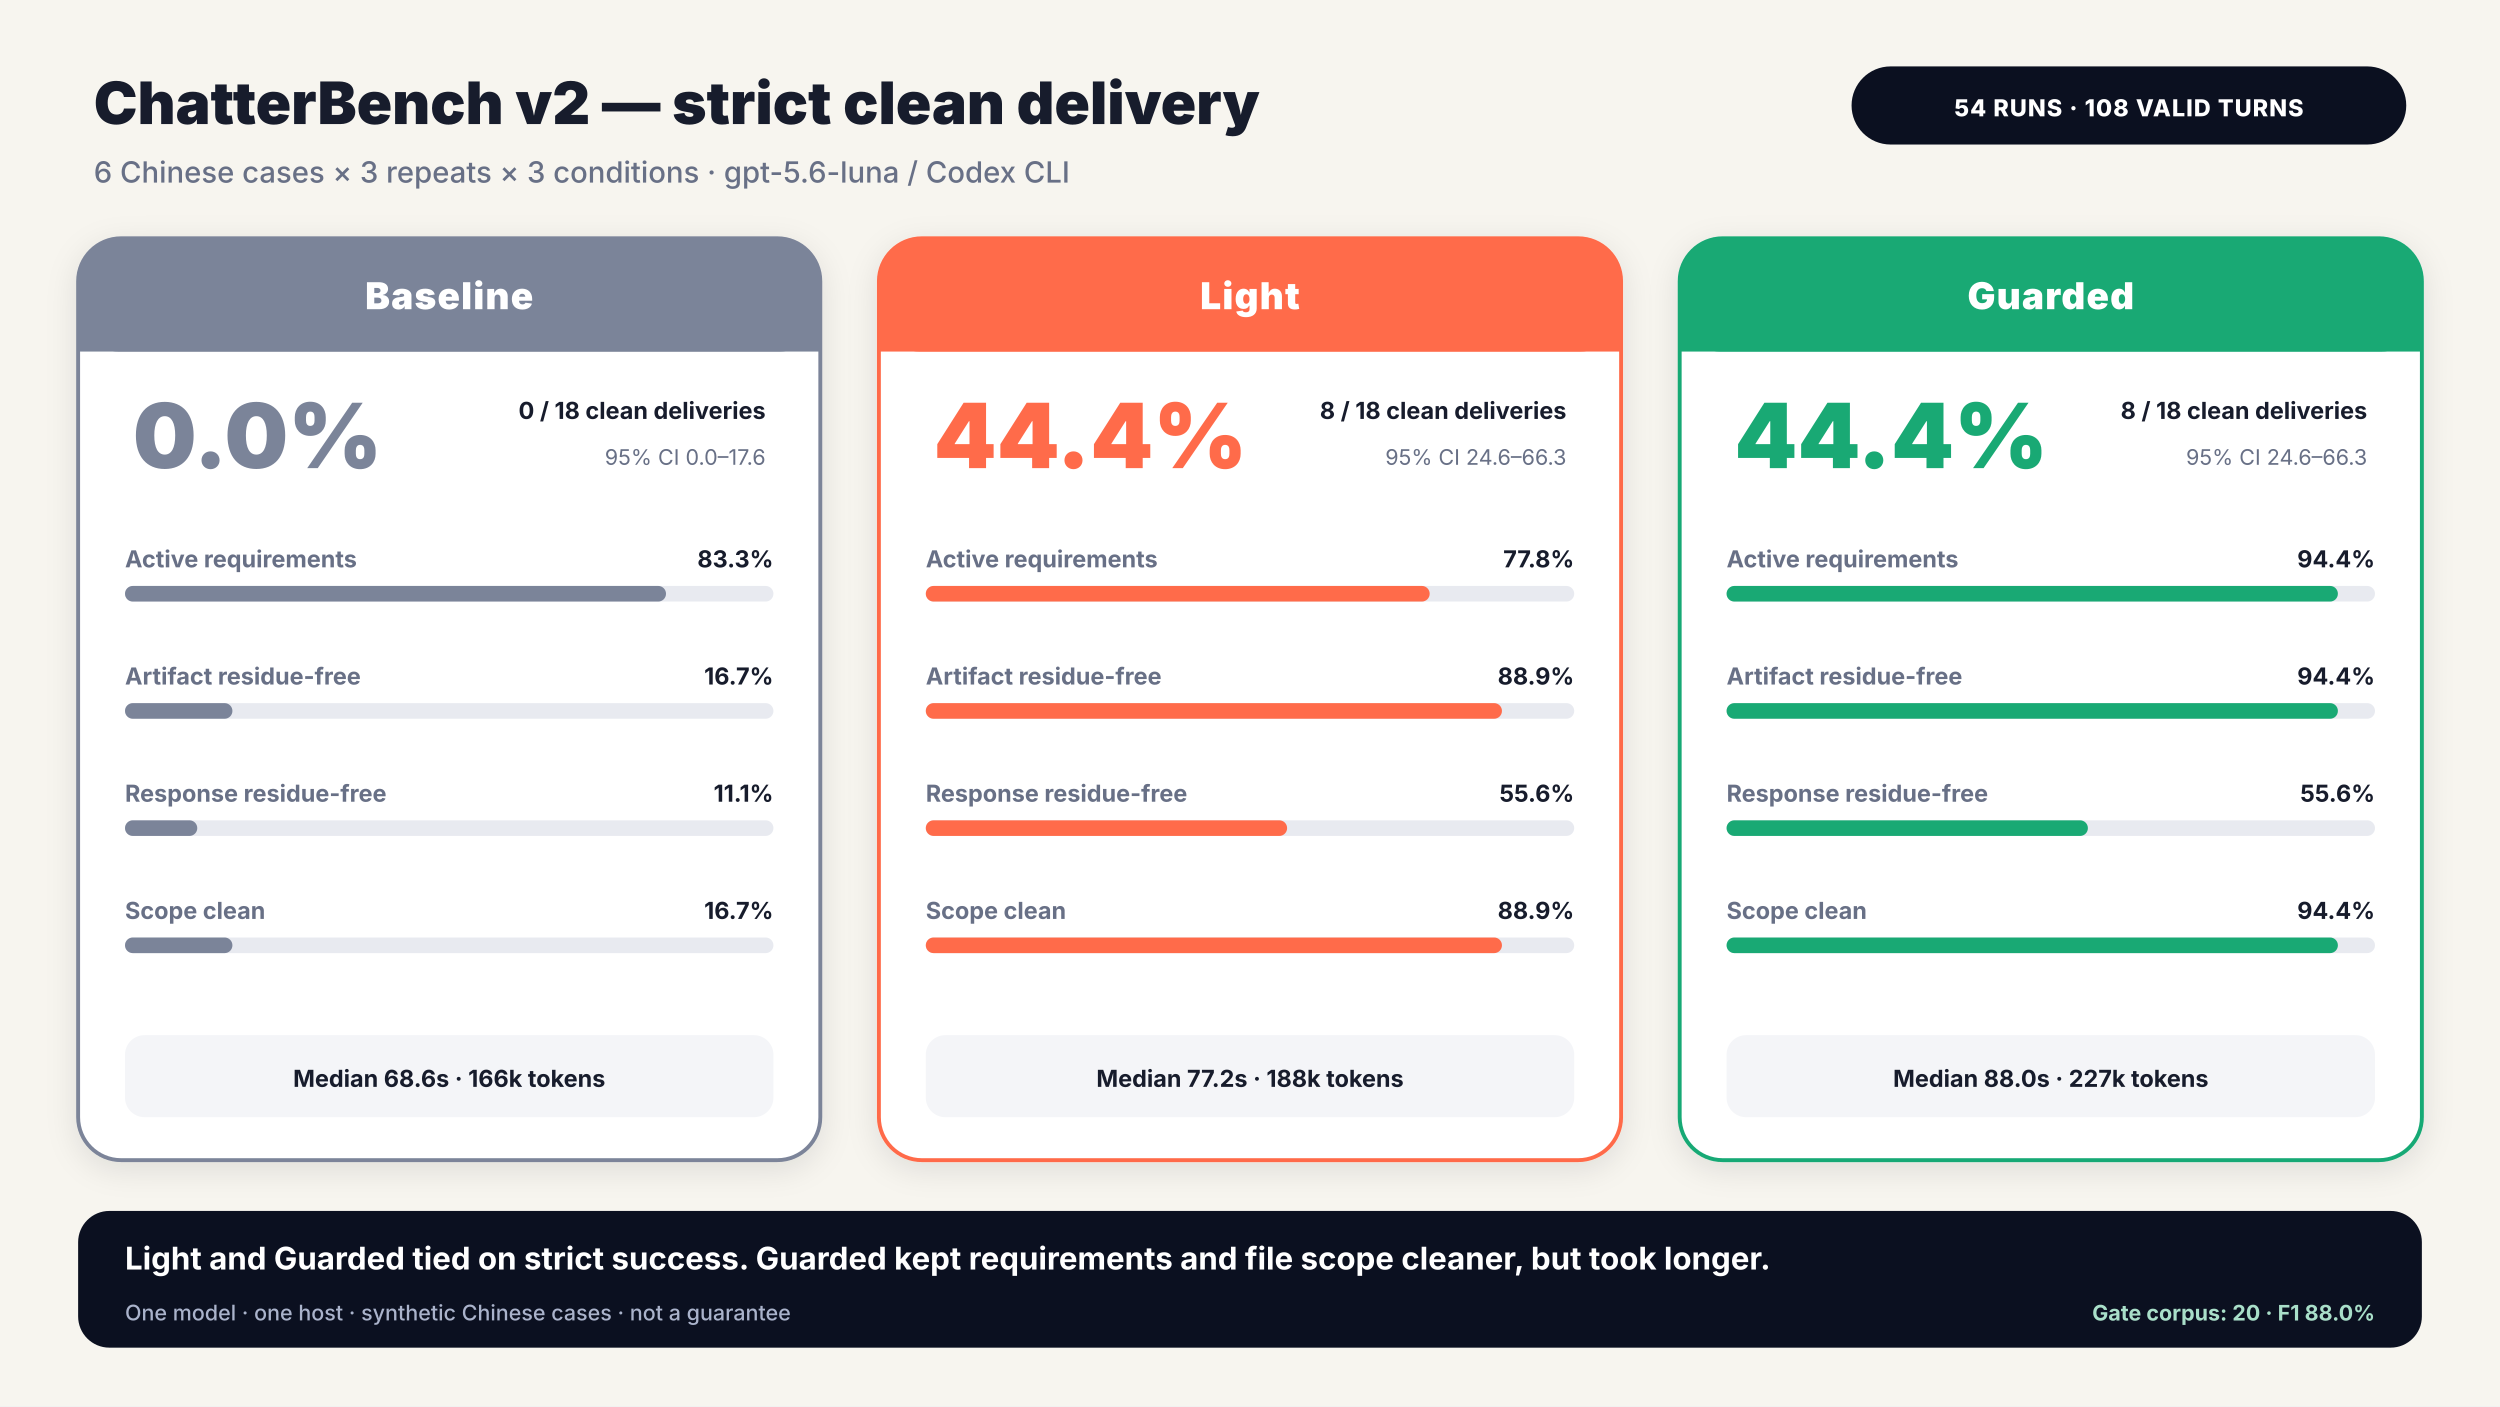
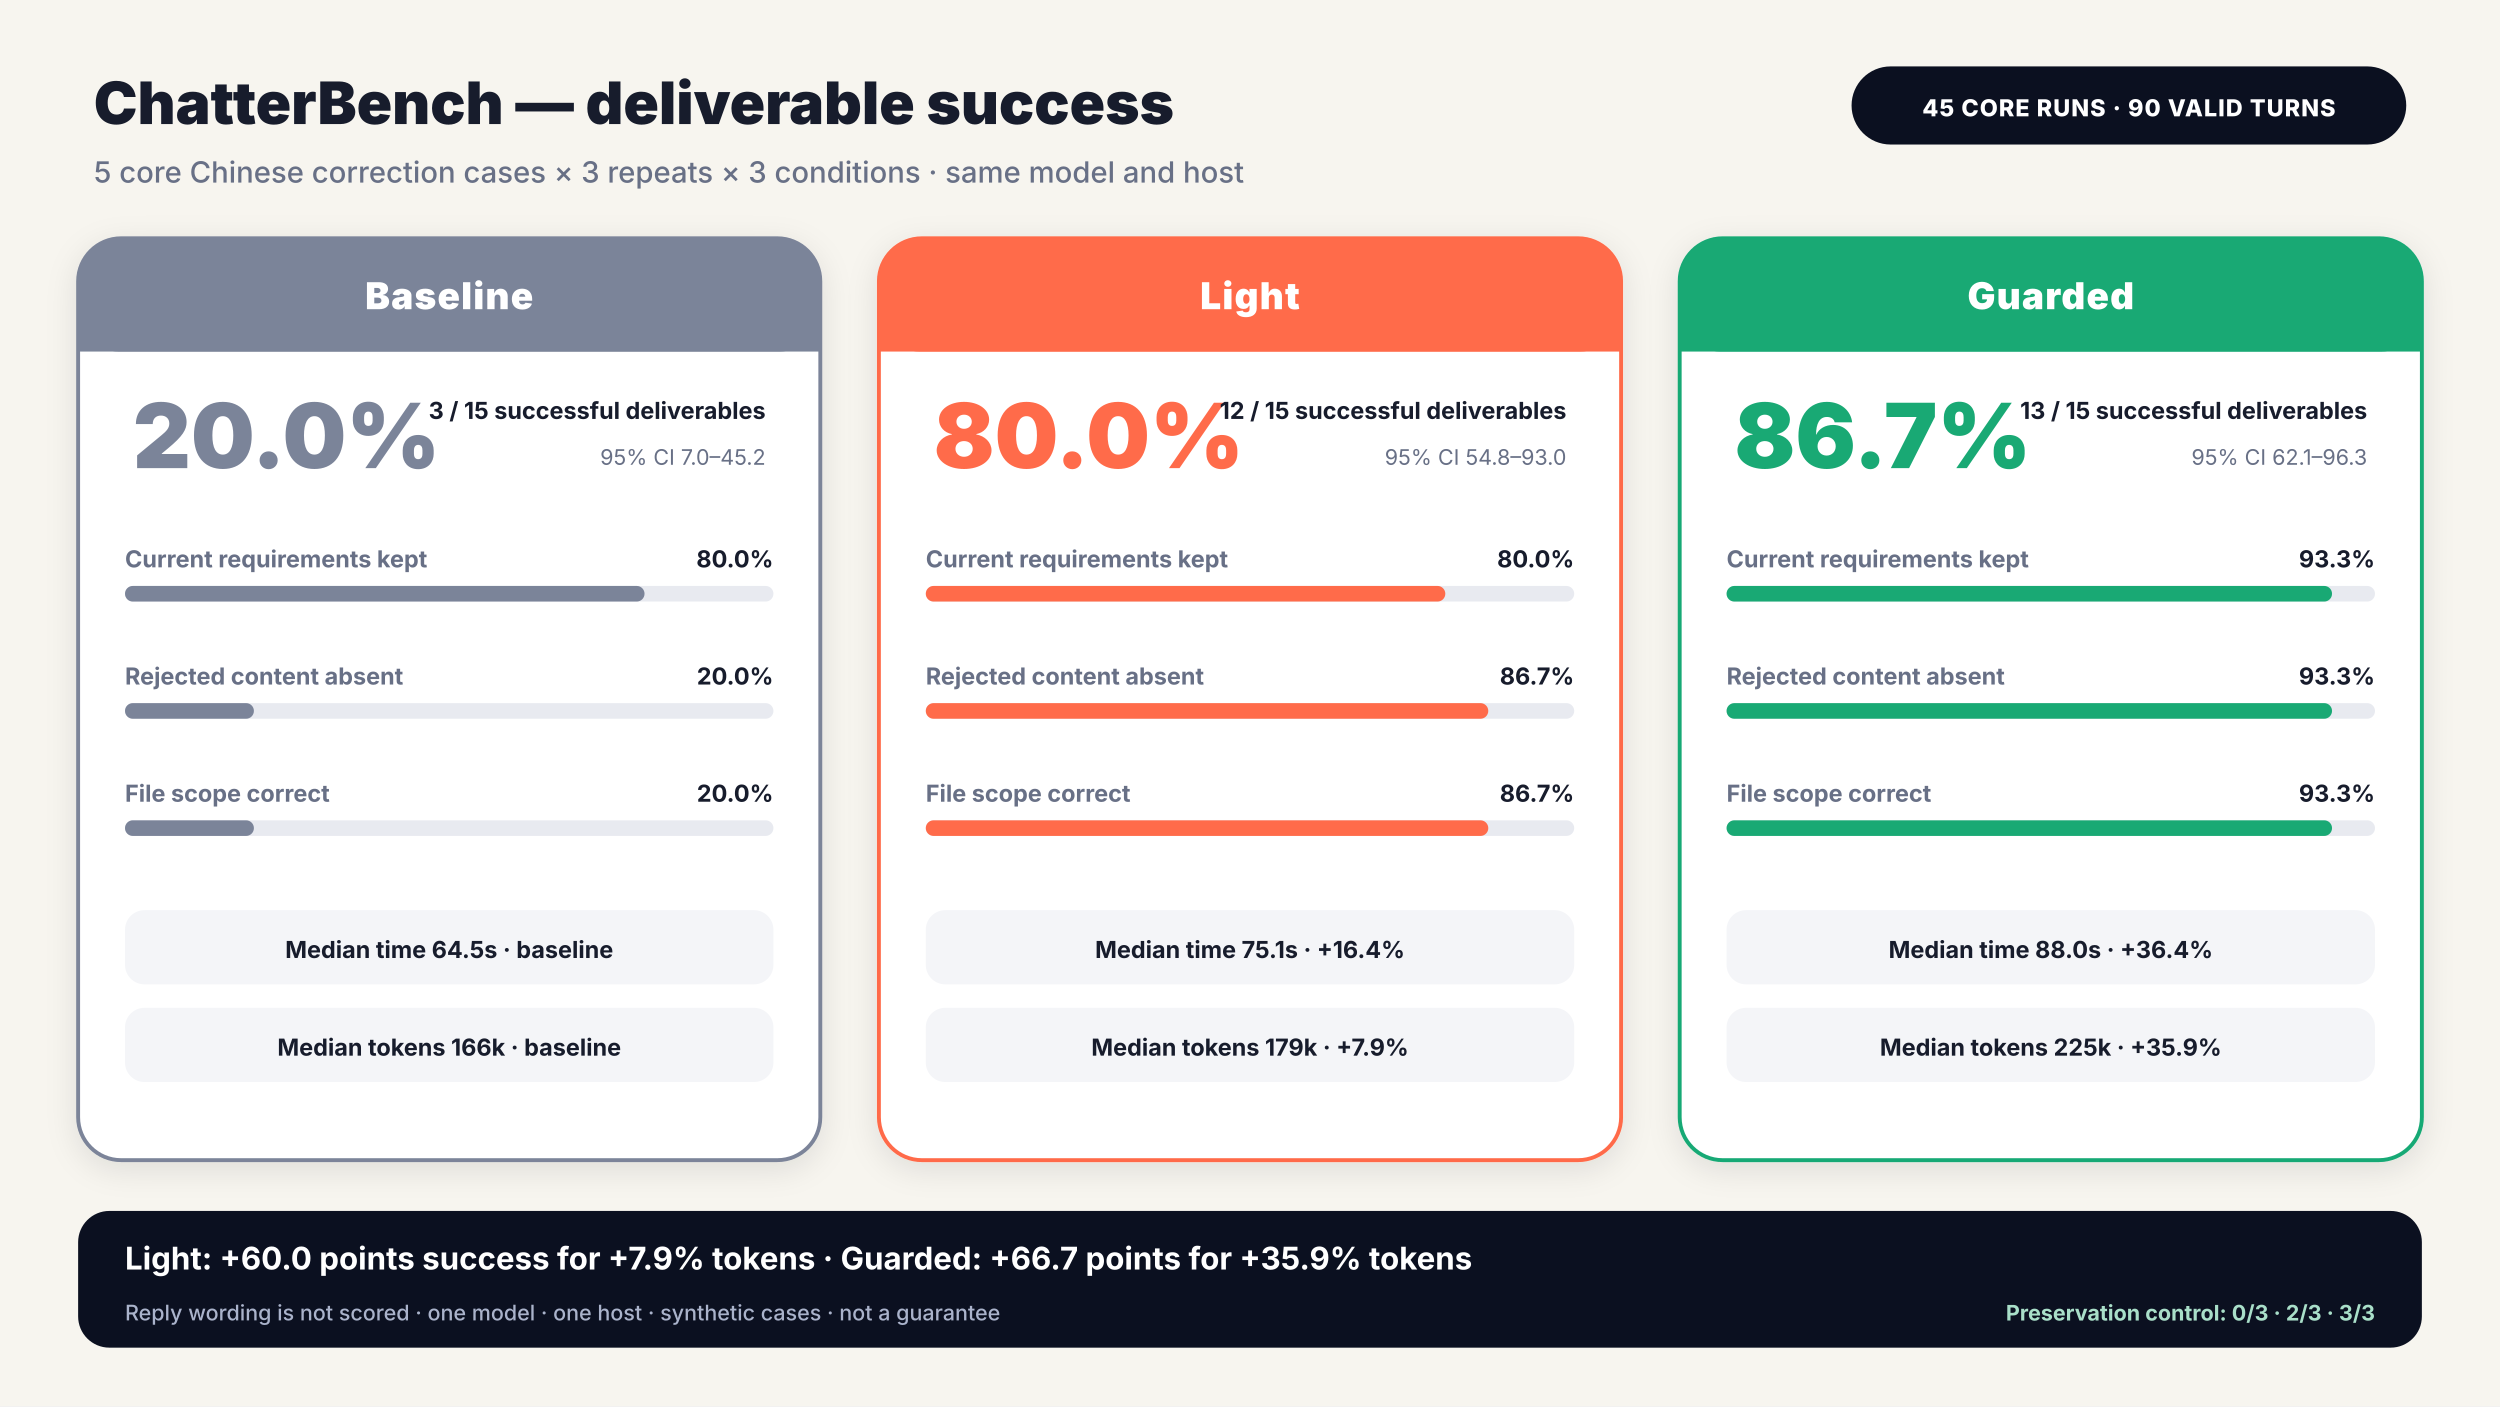
<svg xmlns="http://www.w3.org/2000/svg" viewBox="0 0 1280 720" width="1280" height="720" role="img">
  <defs>
    <linearGradient id="hero-bg" x1="0" y1="0" x2="1" y2="1">
      <stop offset="0" stop-color="#0B1020" />
      <stop offset="1" stop-color="#1B2340" />
    </linearGradient>
    <filter id="shadow" x="-8%" y="-8%" width="116%" height="116%">
      <feDropShadow dx="0" dy="4" stdDeviation="8" flood-color="#0B1020" flood-opacity="0.10" />
    </filter>
    <marker id="arrow-coral" markerWidth="10" markerHeight="8" refX="9" refY="4" orient="auto">
      <polygon points="0 0, 10 4, 0 8" fill="#FF6B4A" />
    </marker>
    <marker id="arrow-green" markerWidth="10" markerHeight="8" refX="9" refY="4" orient="auto">
      <polygon points="0 0, 10 4, 0 8" fill="#19A974" />
    </marker>
  </defs>
  <rect width="1280" height="720" fill="#F7F5EF" />
-   <text x="48" y="52" fill="#171C2C" font-family="Inter,-apple-system,BlinkMacSystemFont,'Segoe UI','PingFang SC','Microsoft YaHei',sans-serif" font-size="30" font-weight="850" text-anchor="start" dominant-baseline="middle" opacity="1" letter-spacing="0">ChatterBench v2 — strict clean delivery</text>
-   <text x="48" y="88" fill="#687086" font-family="Inter,-apple-system,BlinkMacSystemFont,'Segoe UI','PingFang SC','Microsoft YaHei',sans-serif" font-size="15" font-weight="500" text-anchor="start" dominant-baseline="middle" opacity="1" letter-spacing="0">6 Chinese cases × 3 repeats × 3 conditions · gpt-5.6-luna / Codex CLI</text>
+   <text x="48" y="52" fill="#171C2C" font-family="Inter,-apple-system,BlinkMacSystemFont,'Segoe UI','PingFang SC','Microsoft YaHei',sans-serif" font-size="30" font-weight="850" text-anchor="start" dominant-baseline="middle" opacity="1" letter-spacing="0">ChatterBench — deliverable success</text>
+   <text x="48" y="88" fill="#687086" font-family="Inter,-apple-system,BlinkMacSystemFont,'Segoe UI','PingFang SC','Microsoft YaHei',sans-serif" font-size="15" font-weight="500" text-anchor="start" dominant-baseline="middle" opacity="1" letter-spacing="0">5 core Chinese correction cases × 3 repeats × 3 conditions · same model and host</text>
  <rect x="948" y="34" width="284" height="40" rx="20" fill="#0B1020" opacity="1" />
-   <text x="1090" y="55" fill="#FFFFFF" font-family="Inter,-apple-system,BlinkMacSystemFont,'Segoe UI','PingFang SC','Microsoft YaHei',sans-serif" font-size="12" font-weight="800" text-anchor="middle" dominant-baseline="middle" opacity="1" letter-spacing="0.5">54 RUNS · 108 VALID TURNS</text>
+   <text x="1090" y="55" fill="#FFFFFF" font-family="Inter,-apple-system,BlinkMacSystemFont,'Segoe UI','PingFang SC','Microsoft YaHei',sans-serif" font-size="12" font-weight="800" text-anchor="middle" dominant-baseline="middle" opacity="1" letter-spacing="0.5">45 CORE RUNS · 90 VALID TURNS</text>
  <rect x="40" y="122" width="380" height="472" rx="22" fill="#FFFFFF" opacity="1" stroke="#7B8499" stroke-width="2" filter="url(#shadow)" />
  <rect x="40" y="122" width="380" height="58" rx="21" fill="#7B8499" opacity="1" />
  <rect x="40" y="158" width="380" height="22" fill="#7B8499" />
  <text x="230" y="151" fill="#FFFFFF" font-family="Inter,-apple-system,BlinkMacSystemFont,'Segoe UI','PingFang SC','Microsoft YaHei',sans-serif" font-size="19" font-weight="850" text-anchor="middle" dominant-baseline="middle" opacity="1" letter-spacing="0.6">Baseline</text>
-   <text x="68" y="222" fill="#7B8499" font-family="Inter,-apple-system,BlinkMacSystemFont,'Segoe UI','PingFang SC','Microsoft YaHei',sans-serif" font-size="46" font-weight="900" text-anchor="start" dominant-baseline="middle" opacity="1" letter-spacing="0">0.0%</text>
-   <text x="392" y="210" fill="#171C2C" font-family="Inter,-apple-system,BlinkMacSystemFont,'Segoe UI','PingFang SC','Microsoft YaHei',sans-serif" font-size="12" font-weight="700" text-anchor="end" dominant-baseline="middle" opacity="1" letter-spacing="0">0 / 18 clean deliveries</text>
-   <text x="392" y="234" fill="#687086" font-family="Inter,-apple-system,BlinkMacSystemFont,'Segoe UI','PingFang SC','Microsoft YaHei',sans-serif" font-size="11" font-weight="400" text-anchor="end" dominant-baseline="middle" opacity="1" letter-spacing="0">95% CI 0.0–17.6</text>
-   <text x="64" y="286" fill="#687086" font-family="Inter,-apple-system,BlinkMacSystemFont,'Segoe UI','PingFang SC','Microsoft YaHei',sans-serif" font-size="12" font-weight="650" text-anchor="start" dominant-baseline="middle" opacity="1" letter-spacing="0">Active requirements</text>
-   <text x="396" y="286" fill="#171C2C" font-family="Inter,-apple-system,BlinkMacSystemFont,'Segoe UI','PingFang SC','Microsoft YaHei',sans-serif" font-size="12" font-weight="750" text-anchor="end" dominant-baseline="middle" opacity="1" letter-spacing="0">83.3%</text>
+   <text x="68" y="222" fill="#7B8499" font-family="Inter,-apple-system,BlinkMacSystemFont,'Segoe UI','PingFang SC','Microsoft YaHei',sans-serif" font-size="46" font-weight="900" text-anchor="start" dominant-baseline="middle" opacity="1" letter-spacing="0">20.0%</text>
+   <text x="392" y="210" fill="#171C2C" font-family="Inter,-apple-system,BlinkMacSystemFont,'Segoe UI','PingFang SC','Microsoft YaHei',sans-serif" font-size="12" font-weight="700" text-anchor="end" dominant-baseline="middle" opacity="1" letter-spacing="0">3 / 15 successful deliverables</text>
+   <text x="392" y="234" fill="#687086" font-family="Inter,-apple-system,BlinkMacSystemFont,'Segoe UI','PingFang SC','Microsoft YaHei',sans-serif" font-size="11" font-weight="400" text-anchor="end" dominant-baseline="middle" opacity="1" letter-spacing="0">95% CI 7.0–45.2</text>
+   <text x="64" y="286" fill="#687086" font-family="Inter,-apple-system,BlinkMacSystemFont,'Segoe UI','PingFang SC','Microsoft YaHei',sans-serif" font-size="12" font-weight="650" text-anchor="start" dominant-baseline="middle" opacity="1" letter-spacing="0">Current requirements kept</text>
+   <text x="396" y="286" fill="#171C2C" font-family="Inter,-apple-system,BlinkMacSystemFont,'Segoe UI','PingFang SC','Microsoft YaHei',sans-serif" font-size="12" font-weight="750" text-anchor="end" dominant-baseline="middle" opacity="1" letter-spacing="0">80.0%</text>
  <rect x="64" y="300" width="332" height="8" rx="4" fill="#E8EAF0" opacity="1" />
-   <rect x="64" y="300" width="277" height="8" rx="4" fill="#7B8499" opacity="1" />
-   <text x="64" y="346" fill="#687086" font-family="Inter,-apple-system,BlinkMacSystemFont,'Segoe UI','PingFang SC','Microsoft YaHei',sans-serif" font-size="12" font-weight="650" text-anchor="start" dominant-baseline="middle" opacity="1" letter-spacing="0">Artifact residue-free</text>
-   <text x="396" y="346" fill="#171C2C" font-family="Inter,-apple-system,BlinkMacSystemFont,'Segoe UI','PingFang SC','Microsoft YaHei',sans-serif" font-size="12" font-weight="750" text-anchor="end" dominant-baseline="middle" opacity="1" letter-spacing="0">16.7%</text>
+   <rect x="64" y="300" width="266" height="8" rx="4" fill="#7B8499" opacity="1" />
+   <text x="64" y="346" fill="#687086" font-family="Inter,-apple-system,BlinkMacSystemFont,'Segoe UI','PingFang SC','Microsoft YaHei',sans-serif" font-size="12" font-weight="650" text-anchor="start" dominant-baseline="middle" opacity="1" letter-spacing="0">Rejected content absent</text>
+   <text x="396" y="346" fill="#171C2C" font-family="Inter,-apple-system,BlinkMacSystemFont,'Segoe UI','PingFang SC','Microsoft YaHei',sans-serif" font-size="12" font-weight="750" text-anchor="end" dominant-baseline="middle" opacity="1" letter-spacing="0">20.0%</text>
  <rect x="64" y="360" width="332" height="8" rx="4" fill="#E8EAF0" opacity="1" />
-   <rect x="64" y="360" width="55" height="8" rx="4" fill="#7B8499" opacity="1" />
-   <text x="64" y="406" fill="#687086" font-family="Inter,-apple-system,BlinkMacSystemFont,'Segoe UI','PingFang SC','Microsoft YaHei',sans-serif" font-size="12" font-weight="650" text-anchor="start" dominant-baseline="middle" opacity="1" letter-spacing="0">Response residue-free</text>
-   <text x="396" y="406" fill="#171C2C" font-family="Inter,-apple-system,BlinkMacSystemFont,'Segoe UI','PingFang SC','Microsoft YaHei',sans-serif" font-size="12" font-weight="750" text-anchor="end" dominant-baseline="middle" opacity="1" letter-spacing="0">11.1%</text>
+   <rect x="64" y="360" width="66" height="8" rx="4" fill="#7B8499" opacity="1" />
+   <text x="64" y="406" fill="#687086" font-family="Inter,-apple-system,BlinkMacSystemFont,'Segoe UI','PingFang SC','Microsoft YaHei',sans-serif" font-size="12" font-weight="650" text-anchor="start" dominant-baseline="middle" opacity="1" letter-spacing="0">File scope correct</text>
+   <text x="396" y="406" fill="#171C2C" font-family="Inter,-apple-system,BlinkMacSystemFont,'Segoe UI','PingFang SC','Microsoft YaHei',sans-serif" font-size="12" font-weight="750" text-anchor="end" dominant-baseline="middle" opacity="1" letter-spacing="0">20.0%</text>
  <rect x="64" y="420" width="332" height="8" rx="4" fill="#E8EAF0" opacity="1" />
-   <rect x="64" y="420" width="37" height="8" rx="4" fill="#7B8499" opacity="1" />
-   <text x="64" y="466" fill="#687086" font-family="Inter,-apple-system,BlinkMacSystemFont,'Segoe UI','PingFang SC','Microsoft YaHei',sans-serif" font-size="12" font-weight="650" text-anchor="start" dominant-baseline="middle" opacity="1" letter-spacing="0">Scope clean</text>
-   <text x="396" y="466" fill="#171C2C" font-family="Inter,-apple-system,BlinkMacSystemFont,'Segoe UI','PingFang SC','Microsoft YaHei',sans-serif" font-size="12" font-weight="750" text-anchor="end" dominant-baseline="middle" opacity="1" letter-spacing="0">16.7%</text>
-   <rect x="64" y="480" width="332" height="8" rx="4" fill="#E8EAF0" opacity="1" />
-   <rect x="64" y="480" width="55" height="8" rx="4" fill="#7B8499" opacity="1" />
-   <rect x="64" y="530" width="332" height="42" rx="10" fill="#F4F5F8" opacity="1" />
-   <text x="230" y="552" fill="#171C2C" font-family="Inter,-apple-system,BlinkMacSystemFont,'Segoe UI','PingFang SC','Microsoft YaHei',sans-serif" font-size="12" font-weight="700" text-anchor="middle" dominant-baseline="middle" opacity="1" letter-spacing="0">Median 68.6s · 166k tokens</text>
+   <rect x="64" y="420" width="66" height="8" rx="4" fill="#7B8499" opacity="1" />
+   <rect x="64" y="466" width="332" height="38" rx="10" fill="#F4F5F8" opacity="1" />
+   <text x="230" y="486" fill="#171C2C" font-family="Inter,-apple-system,BlinkMacSystemFont,'Segoe UI','PingFang SC','Microsoft YaHei',sans-serif" font-size="12" font-weight="700" text-anchor="middle" dominant-baseline="middle" opacity="1" letter-spacing="0">Median time 64.5s · baseline</text>
+   <rect x="64" y="516" width="332" height="38" rx="10" fill="#F4F5F8" opacity="1" />
+   <text x="230" y="536" fill="#171C2C" font-family="Inter,-apple-system,BlinkMacSystemFont,'Segoe UI','PingFang SC','Microsoft YaHei',sans-serif" font-size="12" font-weight="700" text-anchor="middle" dominant-baseline="middle" opacity="1" letter-spacing="0">Median tokens 166k · baseline</text>
  <rect x="450" y="122" width="380" height="472" rx="22" fill="#FFFFFF" opacity="1" stroke="#FF6B4A" stroke-width="2" filter="url(#shadow)" />
  <rect x="450" y="122" width="380" height="58" rx="21" fill="#FF6B4A" opacity="1" />
  <rect x="450" y="158" width="380" height="22" fill="#FF6B4A" />
  <text x="640" y="151" fill="#FFFFFF" font-family="Inter,-apple-system,BlinkMacSystemFont,'Segoe UI','PingFang SC','Microsoft YaHei',sans-serif" font-size="19" font-weight="850" text-anchor="middle" dominant-baseline="middle" opacity="1" letter-spacing="0.6">Light</text>
-   <text x="478" y="222" fill="#FF6B4A" font-family="Inter,-apple-system,BlinkMacSystemFont,'Segoe UI','PingFang SC','Microsoft YaHei',sans-serif" font-size="46" font-weight="900" text-anchor="start" dominant-baseline="middle" opacity="1" letter-spacing="0">44.4%</text>
-   <text x="802" y="210" fill="#171C2C" font-family="Inter,-apple-system,BlinkMacSystemFont,'Segoe UI','PingFang SC','Microsoft YaHei',sans-serif" font-size="12" font-weight="700" text-anchor="end" dominant-baseline="middle" opacity="1" letter-spacing="0">8 / 18 clean deliveries</text>
-   <text x="802" y="234" fill="#687086" font-family="Inter,-apple-system,BlinkMacSystemFont,'Segoe UI','PingFang SC','Microsoft YaHei',sans-serif" font-size="11" font-weight="400" text-anchor="end" dominant-baseline="middle" opacity="1" letter-spacing="0">95% CI 24.6–66.3</text>
-   <text x="474" y="286" fill="#687086" font-family="Inter,-apple-system,BlinkMacSystemFont,'Segoe UI','PingFang SC','Microsoft YaHei',sans-serif" font-size="12" font-weight="650" text-anchor="start" dominant-baseline="middle" opacity="1" letter-spacing="0">Active requirements</text>
-   <text x="806" y="286" fill="#171C2C" font-family="Inter,-apple-system,BlinkMacSystemFont,'Segoe UI','PingFang SC','Microsoft YaHei',sans-serif" font-size="12" font-weight="750" text-anchor="end" dominant-baseline="middle" opacity="1" letter-spacing="0">77.8%</text>
+   <text x="478" y="222" fill="#FF6B4A" font-family="Inter,-apple-system,BlinkMacSystemFont,'Segoe UI','PingFang SC','Microsoft YaHei',sans-serif" font-size="46" font-weight="900" text-anchor="start" dominant-baseline="middle" opacity="1" letter-spacing="0">80.0%</text>
+   <text x="802" y="210" fill="#171C2C" font-family="Inter,-apple-system,BlinkMacSystemFont,'Segoe UI','PingFang SC','Microsoft YaHei',sans-serif" font-size="12" font-weight="700" text-anchor="end" dominant-baseline="middle" opacity="1" letter-spacing="0">12 / 15 successful deliverables</text>
+   <text x="802" y="234" fill="#687086" font-family="Inter,-apple-system,BlinkMacSystemFont,'Segoe UI','PingFang SC','Microsoft YaHei',sans-serif" font-size="11" font-weight="400" text-anchor="end" dominant-baseline="middle" opacity="1" letter-spacing="0">95% CI 54.8–93.0</text>
+   <text x="474" y="286" fill="#687086" font-family="Inter,-apple-system,BlinkMacSystemFont,'Segoe UI','PingFang SC','Microsoft YaHei',sans-serif" font-size="12" font-weight="650" text-anchor="start" dominant-baseline="middle" opacity="1" letter-spacing="0">Current requirements kept</text>
+   <text x="806" y="286" fill="#171C2C" font-family="Inter,-apple-system,BlinkMacSystemFont,'Segoe UI','PingFang SC','Microsoft YaHei',sans-serif" font-size="12" font-weight="750" text-anchor="end" dominant-baseline="middle" opacity="1" letter-spacing="0">80.0%</text>
  <rect x="474" y="300" width="332" height="8" rx="4" fill="#E8EAF0" opacity="1" />
-   <rect x="474" y="300" width="258" height="8" rx="4" fill="#FF6B4A" opacity="1" />
-   <text x="474" y="346" fill="#687086" font-family="Inter,-apple-system,BlinkMacSystemFont,'Segoe UI','PingFang SC','Microsoft YaHei',sans-serif" font-size="12" font-weight="650" text-anchor="start" dominant-baseline="middle" opacity="1" letter-spacing="0">Artifact residue-free</text>
-   <text x="806" y="346" fill="#171C2C" font-family="Inter,-apple-system,BlinkMacSystemFont,'Segoe UI','PingFang SC','Microsoft YaHei',sans-serif" font-size="12" font-weight="750" text-anchor="end" dominant-baseline="middle" opacity="1" letter-spacing="0">88.9%</text>
+   <rect x="474" y="300" width="266" height="8" rx="4" fill="#FF6B4A" opacity="1" />
+   <text x="474" y="346" fill="#687086" font-family="Inter,-apple-system,BlinkMacSystemFont,'Segoe UI','PingFang SC','Microsoft YaHei',sans-serif" font-size="12" font-weight="650" text-anchor="start" dominant-baseline="middle" opacity="1" letter-spacing="0">Rejected content absent</text>
+   <text x="806" y="346" fill="#171C2C" font-family="Inter,-apple-system,BlinkMacSystemFont,'Segoe UI','PingFang SC','Microsoft YaHei',sans-serif" font-size="12" font-weight="750" text-anchor="end" dominant-baseline="middle" opacity="1" letter-spacing="0">86.7%</text>
  <rect x="474" y="360" width="332" height="8" rx="4" fill="#E8EAF0" opacity="1" />
-   <rect x="474" y="360" width="295" height="8" rx="4" fill="#FF6B4A" opacity="1" />
-   <text x="474" y="406" fill="#687086" font-family="Inter,-apple-system,BlinkMacSystemFont,'Segoe UI','PingFang SC','Microsoft YaHei',sans-serif" font-size="12" font-weight="650" text-anchor="start" dominant-baseline="middle" opacity="1" letter-spacing="0">Response residue-free</text>
-   <text x="806" y="406" fill="#171C2C" font-family="Inter,-apple-system,BlinkMacSystemFont,'Segoe UI','PingFang SC','Microsoft YaHei',sans-serif" font-size="12" font-weight="750" text-anchor="end" dominant-baseline="middle" opacity="1" letter-spacing="0">55.6%</text>
+   <rect x="474" y="360" width="288" height="8" rx="4" fill="#FF6B4A" opacity="1" />
+   <text x="474" y="406" fill="#687086" font-family="Inter,-apple-system,BlinkMacSystemFont,'Segoe UI','PingFang SC','Microsoft YaHei',sans-serif" font-size="12" font-weight="650" text-anchor="start" dominant-baseline="middle" opacity="1" letter-spacing="0">File scope correct</text>
+   <text x="806" y="406" fill="#171C2C" font-family="Inter,-apple-system,BlinkMacSystemFont,'Segoe UI','PingFang SC','Microsoft YaHei',sans-serif" font-size="12" font-weight="750" text-anchor="end" dominant-baseline="middle" opacity="1" letter-spacing="0">86.7%</text>
  <rect x="474" y="420" width="332" height="8" rx="4" fill="#E8EAF0" opacity="1" />
-   <rect x="474" y="420" width="185" height="8" rx="4" fill="#FF6B4A" opacity="1" />
-   <text x="474" y="466" fill="#687086" font-family="Inter,-apple-system,BlinkMacSystemFont,'Segoe UI','PingFang SC','Microsoft YaHei',sans-serif" font-size="12" font-weight="650" text-anchor="start" dominant-baseline="middle" opacity="1" letter-spacing="0">Scope clean</text>
-   <text x="806" y="466" fill="#171C2C" font-family="Inter,-apple-system,BlinkMacSystemFont,'Segoe UI','PingFang SC','Microsoft YaHei',sans-serif" font-size="12" font-weight="750" text-anchor="end" dominant-baseline="middle" opacity="1" letter-spacing="0">88.9%</text>
-   <rect x="474" y="480" width="332" height="8" rx="4" fill="#E8EAF0" opacity="1" />
-   <rect x="474" y="480" width="295" height="8" rx="4" fill="#FF6B4A" opacity="1" />
-   <rect x="474" y="530" width="332" height="42" rx="10" fill="#F4F5F8" opacity="1" />
-   <text x="640" y="552" fill="#171C2C" font-family="Inter,-apple-system,BlinkMacSystemFont,'Segoe UI','PingFang SC','Microsoft YaHei',sans-serif" font-size="12" font-weight="700" text-anchor="middle" dominant-baseline="middle" opacity="1" letter-spacing="0">Median 77.2s · 188k tokens</text>
+   <rect x="474" y="420" width="288" height="8" rx="4" fill="#FF6B4A" opacity="1" />
+   <rect x="474" y="466" width="332" height="38" rx="10" fill="#F4F5F8" opacity="1" />
+   <text x="640" y="486" fill="#171C2C" font-family="Inter,-apple-system,BlinkMacSystemFont,'Segoe UI','PingFang SC','Microsoft YaHei',sans-serif" font-size="12" font-weight="700" text-anchor="middle" dominant-baseline="middle" opacity="1" letter-spacing="0">Median time 75.1s · +16.4%</text>
+   <rect x="474" y="516" width="332" height="38" rx="10" fill="#F4F5F8" opacity="1" />
+   <text x="640" y="536" fill="#171C2C" font-family="Inter,-apple-system,BlinkMacSystemFont,'Segoe UI','PingFang SC','Microsoft YaHei',sans-serif" font-size="12" font-weight="700" text-anchor="middle" dominant-baseline="middle" opacity="1" letter-spacing="0">Median tokens 179k · +7.9%</text>
  <rect x="860" y="122" width="380" height="472" rx="22" fill="#FFFFFF" opacity="1" stroke="#19A974" stroke-width="2" filter="url(#shadow)" />
  <rect x="860" y="122" width="380" height="58" rx="21" fill="#19A974" opacity="1" />
  <rect x="860" y="158" width="380" height="22" fill="#19A974" />
  <text x="1050" y="151" fill="#FFFFFF" font-family="Inter,-apple-system,BlinkMacSystemFont,'Segoe UI','PingFang SC','Microsoft YaHei',sans-serif" font-size="19" font-weight="850" text-anchor="middle" dominant-baseline="middle" opacity="1" letter-spacing="0.6">Guarded</text>
-   <text x="888" y="222" fill="#19A974" font-family="Inter,-apple-system,BlinkMacSystemFont,'Segoe UI','PingFang SC','Microsoft YaHei',sans-serif" font-size="46" font-weight="900" text-anchor="start" dominant-baseline="middle" opacity="1" letter-spacing="0">44.4%</text>
-   <text x="1212" y="210" fill="#171C2C" font-family="Inter,-apple-system,BlinkMacSystemFont,'Segoe UI','PingFang SC','Microsoft YaHei',sans-serif" font-size="12" font-weight="700" text-anchor="end" dominant-baseline="middle" opacity="1" letter-spacing="0">8 / 18 clean deliveries</text>
-   <text x="1212" y="234" fill="#687086" font-family="Inter,-apple-system,BlinkMacSystemFont,'Segoe UI','PingFang SC','Microsoft YaHei',sans-serif" font-size="11" font-weight="400" text-anchor="end" dominant-baseline="middle" opacity="1" letter-spacing="0">95% CI 24.6–66.3</text>
-   <text x="884" y="286" fill="#687086" font-family="Inter,-apple-system,BlinkMacSystemFont,'Segoe UI','PingFang SC','Microsoft YaHei',sans-serif" font-size="12" font-weight="650" text-anchor="start" dominant-baseline="middle" opacity="1" letter-spacing="0">Active requirements</text>
-   <text x="1216" y="286" fill="#171C2C" font-family="Inter,-apple-system,BlinkMacSystemFont,'Segoe UI','PingFang SC','Microsoft YaHei',sans-serif" font-size="12" font-weight="750" text-anchor="end" dominant-baseline="middle" opacity="1" letter-spacing="0">94.4%</text>
+   <text x="888" y="222" fill="#19A974" font-family="Inter,-apple-system,BlinkMacSystemFont,'Segoe UI','PingFang SC','Microsoft YaHei',sans-serif" font-size="46" font-weight="900" text-anchor="start" dominant-baseline="middle" opacity="1" letter-spacing="0">86.7%</text>
+   <text x="1212" y="210" fill="#171C2C" font-family="Inter,-apple-system,BlinkMacSystemFont,'Segoe UI','PingFang SC','Microsoft YaHei',sans-serif" font-size="12" font-weight="700" text-anchor="end" dominant-baseline="middle" opacity="1" letter-spacing="0">13 / 15 successful deliverables</text>
+   <text x="1212" y="234" fill="#687086" font-family="Inter,-apple-system,BlinkMacSystemFont,'Segoe UI','PingFang SC','Microsoft YaHei',sans-serif" font-size="11" font-weight="400" text-anchor="end" dominant-baseline="middle" opacity="1" letter-spacing="0">95% CI 62.1–96.3</text>
+   <text x="884" y="286" fill="#687086" font-family="Inter,-apple-system,BlinkMacSystemFont,'Segoe UI','PingFang SC','Microsoft YaHei',sans-serif" font-size="12" font-weight="650" text-anchor="start" dominant-baseline="middle" opacity="1" letter-spacing="0">Current requirements kept</text>
+   <text x="1216" y="286" fill="#171C2C" font-family="Inter,-apple-system,BlinkMacSystemFont,'Segoe UI','PingFang SC','Microsoft YaHei',sans-serif" font-size="12" font-weight="750" text-anchor="end" dominant-baseline="middle" opacity="1" letter-spacing="0">93.3%</text>
  <rect x="884" y="300" width="332" height="8" rx="4" fill="#E8EAF0" opacity="1" />
-   <rect x="884" y="300" width="313" height="8" rx="4" fill="#19A974" opacity="1" />
-   <text x="884" y="346" fill="#687086" font-family="Inter,-apple-system,BlinkMacSystemFont,'Segoe UI','PingFang SC','Microsoft YaHei',sans-serif" font-size="12" font-weight="650" text-anchor="start" dominant-baseline="middle" opacity="1" letter-spacing="0">Artifact residue-free</text>
-   <text x="1216" y="346" fill="#171C2C" font-family="Inter,-apple-system,BlinkMacSystemFont,'Segoe UI','PingFang SC','Microsoft YaHei',sans-serif" font-size="12" font-weight="750" text-anchor="end" dominant-baseline="middle" opacity="1" letter-spacing="0">94.4%</text>
+   <rect x="884" y="300" width="310" height="8" rx="4" fill="#19A974" opacity="1" />
+   <text x="884" y="346" fill="#687086" font-family="Inter,-apple-system,BlinkMacSystemFont,'Segoe UI','PingFang SC','Microsoft YaHei',sans-serif" font-size="12" font-weight="650" text-anchor="start" dominant-baseline="middle" opacity="1" letter-spacing="0">Rejected content absent</text>
+   <text x="1216" y="346" fill="#171C2C" font-family="Inter,-apple-system,BlinkMacSystemFont,'Segoe UI','PingFang SC','Microsoft YaHei',sans-serif" font-size="12" font-weight="750" text-anchor="end" dominant-baseline="middle" opacity="1" letter-spacing="0">93.3%</text>
  <rect x="884" y="360" width="332" height="8" rx="4" fill="#E8EAF0" opacity="1" />
-   <rect x="884" y="360" width="313" height="8" rx="4" fill="#19A974" opacity="1" />
-   <text x="884" y="406" fill="#687086" font-family="Inter,-apple-system,BlinkMacSystemFont,'Segoe UI','PingFang SC','Microsoft YaHei',sans-serif" font-size="12" font-weight="650" text-anchor="start" dominant-baseline="middle" opacity="1" letter-spacing="0">Response residue-free</text>
-   <text x="1216" y="406" fill="#171C2C" font-family="Inter,-apple-system,BlinkMacSystemFont,'Segoe UI','PingFang SC','Microsoft YaHei',sans-serif" font-size="12" font-weight="750" text-anchor="end" dominant-baseline="middle" opacity="1" letter-spacing="0">55.6%</text>
+   <rect x="884" y="360" width="310" height="8" rx="4" fill="#19A974" opacity="1" />
+   <text x="884" y="406" fill="#687086" font-family="Inter,-apple-system,BlinkMacSystemFont,'Segoe UI','PingFang SC','Microsoft YaHei',sans-serif" font-size="12" font-weight="650" text-anchor="start" dominant-baseline="middle" opacity="1" letter-spacing="0">File scope correct</text>
+   <text x="1216" y="406" fill="#171C2C" font-family="Inter,-apple-system,BlinkMacSystemFont,'Segoe UI','PingFang SC','Microsoft YaHei',sans-serif" font-size="12" font-weight="750" text-anchor="end" dominant-baseline="middle" opacity="1" letter-spacing="0">93.3%</text>
  <rect x="884" y="420" width="332" height="8" rx="4" fill="#E8EAF0" opacity="1" />
-   <rect x="884" y="420" width="185" height="8" rx="4" fill="#19A974" opacity="1" />
-   <text x="884" y="466" fill="#687086" font-family="Inter,-apple-system,BlinkMacSystemFont,'Segoe UI','PingFang SC','Microsoft YaHei',sans-serif" font-size="12" font-weight="650" text-anchor="start" dominant-baseline="middle" opacity="1" letter-spacing="0">Scope clean</text>
-   <text x="1216" y="466" fill="#171C2C" font-family="Inter,-apple-system,BlinkMacSystemFont,'Segoe UI','PingFang SC','Microsoft YaHei',sans-serif" font-size="12" font-weight="750" text-anchor="end" dominant-baseline="middle" opacity="1" letter-spacing="0">94.4%</text>
-   <rect x="884" y="480" width="332" height="8" rx="4" fill="#E8EAF0" opacity="1" />
-   <rect x="884" y="480" width="313" height="8" rx="4" fill="#19A974" opacity="1" />
-   <rect x="884" y="530" width="332" height="42" rx="10" fill="#F4F5F8" opacity="1" />
-   <text x="1050" y="552" fill="#171C2C" font-family="Inter,-apple-system,BlinkMacSystemFont,'Segoe UI','PingFang SC','Microsoft YaHei',sans-serif" font-size="12" font-weight="700" text-anchor="middle" dominant-baseline="middle" opacity="1" letter-spacing="0">Median 88.0s · 227k tokens</text>
+   <rect x="884" y="420" width="310" height="8" rx="4" fill="#19A974" opacity="1" />
+   <rect x="884" y="466" width="332" height="38" rx="10" fill="#F4F5F8" opacity="1" />
+   <text x="1050" y="486" fill="#171C2C" font-family="Inter,-apple-system,BlinkMacSystemFont,'Segoe UI','PingFang SC','Microsoft YaHei',sans-serif" font-size="12" font-weight="700" text-anchor="middle" dominant-baseline="middle" opacity="1" letter-spacing="0">Median time 88.0s · +36.4%</text>
+   <rect x="884" y="516" width="332" height="38" rx="10" fill="#F4F5F8" opacity="1" />
+   <text x="1050" y="536" fill="#171C2C" font-family="Inter,-apple-system,BlinkMacSystemFont,'Segoe UI','PingFang SC','Microsoft YaHei',sans-serif" font-size="12" font-weight="700" text-anchor="middle" dominant-baseline="middle" opacity="1" letter-spacing="0">Median tokens 225k · +35.9%</text>
  <rect x="40" y="620" width="1200" height="70" rx="16" fill="#0B1020" opacity="1" />
-   <text x="64" y="644" fill="#FFFFFF" font-family="Inter,-apple-system,BlinkMacSystemFont,'Segoe UI','PingFang SC','Microsoft YaHei',sans-serif" font-size="16" font-weight="750" text-anchor="start" dominant-baseline="middle" opacity="1" letter-spacing="0">Light and Guarded tied on strict success. Guarded kept requirements and file scope cleaner, but took longer.</text>
-   <text x="64" y="672" fill="#AAB3CB" font-family="Inter,-apple-system,BlinkMacSystemFont,'Segoe UI','PingFang SC','Microsoft YaHei',sans-serif" font-size="11" font-weight="500" text-anchor="start" dominant-baseline="middle" opacity="1" letter-spacing="0">One model · one host · synthetic Chinese cases · not a guarantee</text>
-   <text x="1216" y="672" fill="#A9DFC9" font-family="Inter,-apple-system,BlinkMacSystemFont,'Segoe UI','PingFang SC','Microsoft YaHei',sans-serif" font-size="11" font-weight="700" text-anchor="end" dominant-baseline="middle" opacity="1" letter-spacing="0">Gate corpus: 20 · F1 88.0%</text>
+   <text x="64" y="644" fill="#FFFFFF" font-family="Inter,-apple-system,BlinkMacSystemFont,'Segoe UI','PingFang SC','Microsoft YaHei',sans-serif" font-size="16" font-weight="750" text-anchor="start" dominant-baseline="middle" opacity="1" letter-spacing="0">Light: +60.0 points success for +7.9% tokens · Guarded: +66.7 points for +35.9% tokens</text>
+   <text x="64" y="672" fill="#AAB3CB" font-family="Inter,-apple-system,BlinkMacSystemFont,'Segoe UI','PingFang SC','Microsoft YaHei',sans-serif" font-size="11" font-weight="500" text-anchor="start" dominant-baseline="middle" opacity="1" letter-spacing="0">Reply wording is not scored · one model · one host · synthetic cases · not a guarantee</text>
+   <text x="1216" y="672" fill="#A9DFC9" font-family="Inter,-apple-system,BlinkMacSystemFont,'Segoe UI','PingFang SC','Microsoft YaHei',sans-serif" font-size="11" font-weight="700" text-anchor="end" dominant-baseline="middle" opacity="1" letter-spacing="0">Preservation control: 0/3 · 2/3 · 3/3</text>
</svg>
